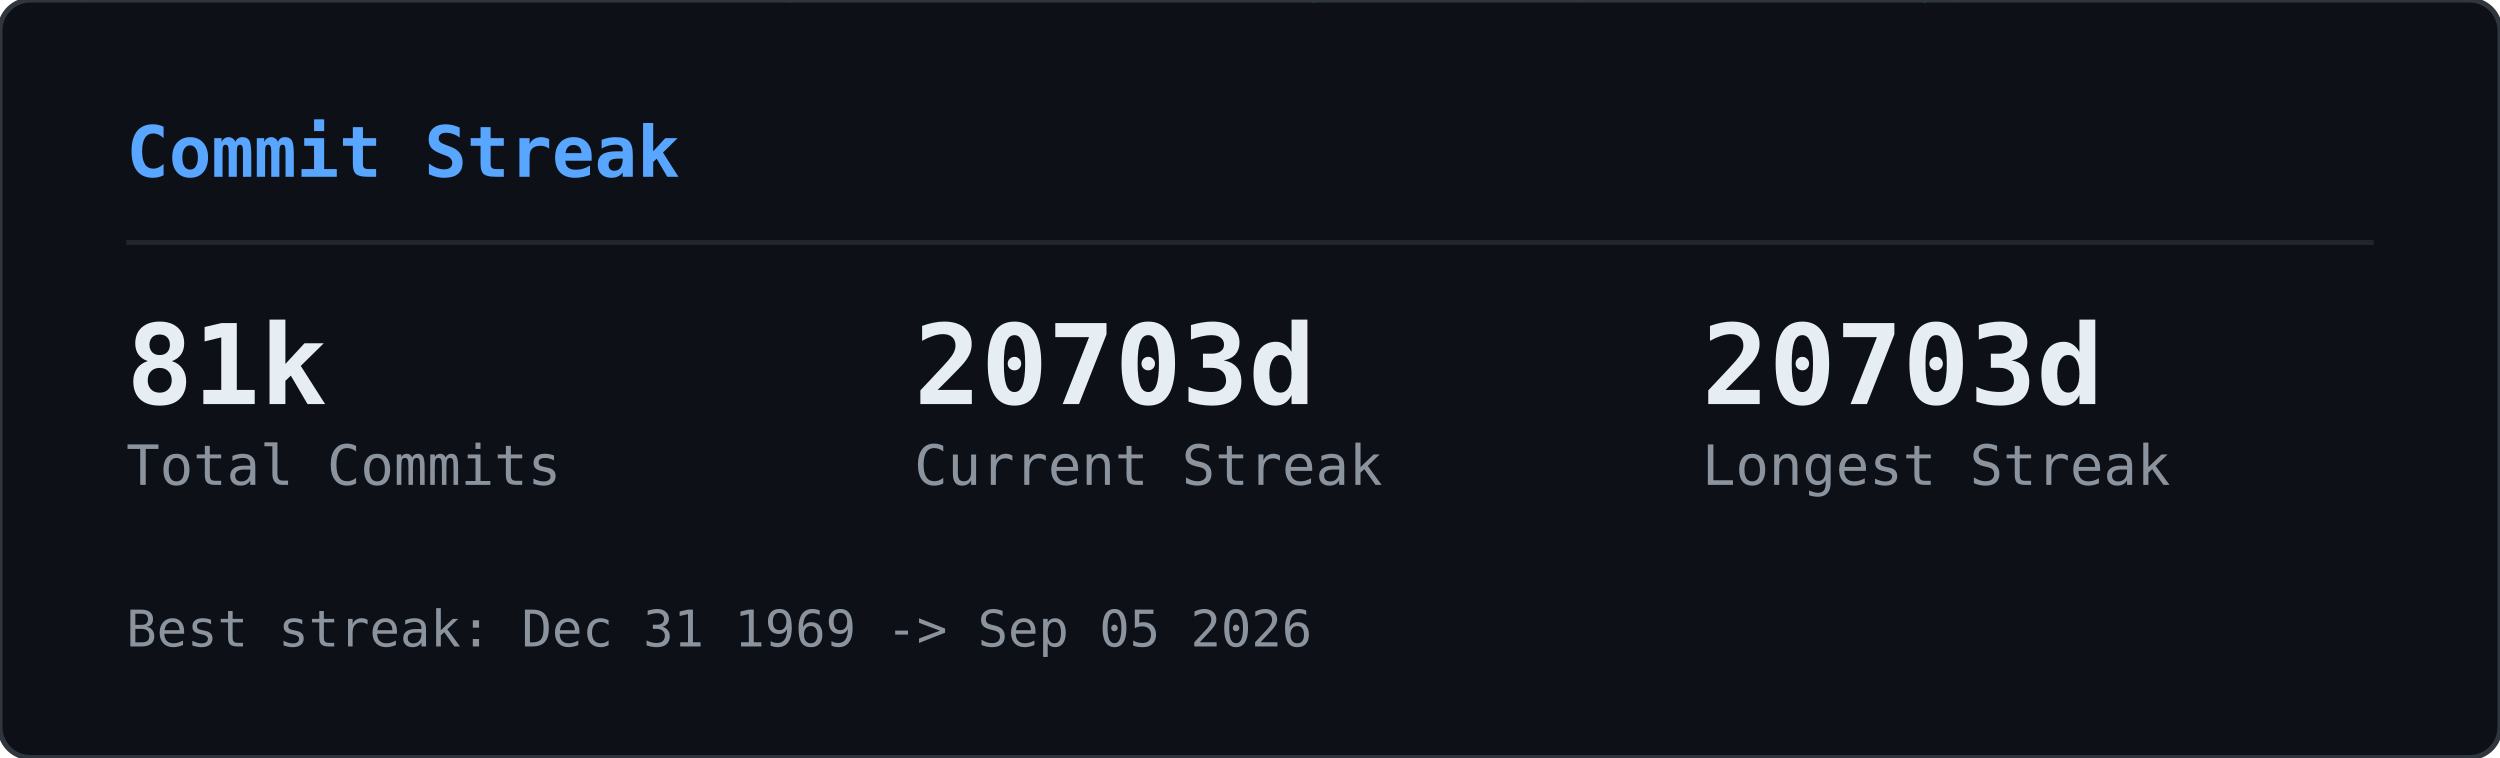
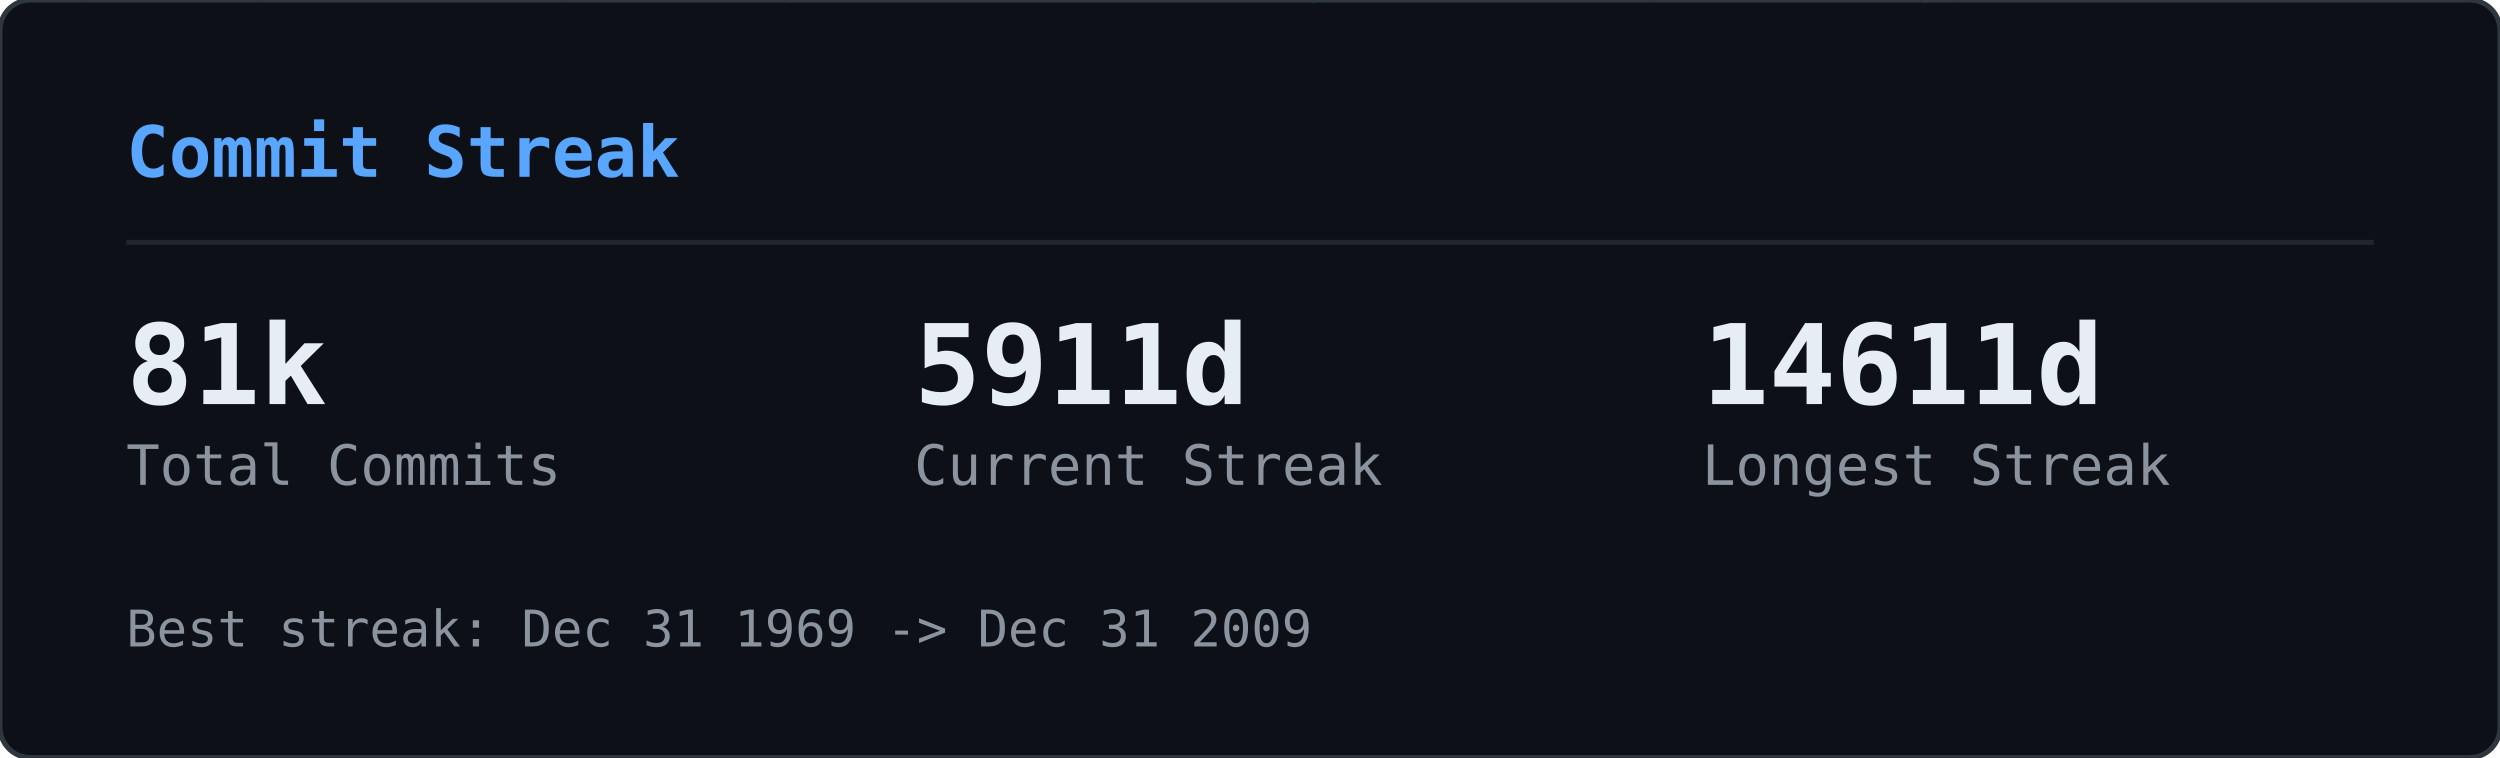
<svg xmlns="http://www.w3.org/2000/svg" width="495" height="150" viewBox="0 0 495 150">
  <defs>
    <clipPath id="gcs-clip">
      <rect width="495" height="150" rx="6" />
    </clipPath>
  </defs>
  <rect width="495" height="150" rx="6" fill="#0d1117" />
  <g clip-path="url(#gcs-clip)">
    <g opacity="0.22">
      <style>@keyframes gcs0{from{transform:translateY(-74px)}to{transform:translateY(164px)}}@keyframes gcs1{from{transform:translateY(-46px)}to{transform:translateY(164px)}}@keyframes gcs2{from{transform:translateY(-46px)}to{transform:translateY(164px)}}@keyframes gcs3{from{transform:translateY(-46px)}to{transform:translateY(164px)}}@keyframes gcs4{from{transform:translateY(-46px)}to{transform:translateY(164px)}}@keyframes gcs5{from{transform:translateY(-46px)}to{transform:translateY(164px)}}@keyframes gcs6{from{transform:translateY(-46px)}to{transform:translateY(164px)}}@keyframes gcs7{from{transform:translateY(-46px)}to{transform:translateY(164px)}}@keyframes gcs8{from{transform:translateY(-46px)}to{transform:translateY(164px)}}@keyframes gcs9{from{transform:translateY(-46px)}to{transform:translateY(164px)}}@keyframes gcs10{from{transform:translateY(-46px)}to{transform:translateY(164px)}}@keyframes gcs11{from{transform:translateY(-46px)}to{transform:translateY(164px)}}@keyframes gcs12{from{transform:translateY(-46px)}to{transform:translateY(164px)}}@keyframes gcs13{from{transform:translateY(-46px)}to{transform:translateY(164px)}}@keyframes gcs14{from{transform:translateY(-46px)}to{transform:translateY(164px)}}@keyframes gcs15{from{transform:translateY(-46px)}to{transform:translateY(164px)}}@keyframes gcs16{from{transform:translateY(-46px)}to{transform:translateY(164px)}}@keyframes gcs17{from{transform:translateY(-46px)}to{transform:translateY(164px)}}@keyframes gcs18{from{transform:translateY(-46px)}to{transform:translateY(164px)}}@keyframes gcs19{from{transform:translateY(-46px)}to{transform:translateY(164px)}}@keyframes gcs20{from{transform:translateY(-46px)}to{transform:translateY(164px)}}@keyframes gcs21{from{transform:translateY(-46px)}to{transform:translateY(164px)}}@keyframes gcs22{from{transform:translateY(-46px)}to{transform:translateY(164px)}}@keyframes gcs23{from{transform:translateY(-46px)}to{transform:translateY(164px)}}@keyframes gcs24{from{transform:translateY(-46px)}to{transform:translateY(164px)}}@keyframes gcs25{from{transform:translateY(-46px)}to{transform:translateY(164px)}}@keyframes gcs26{from{transform:translateY(-46px)}to{transform:translateY(164px)}}@keyframes gcs27{from{transform:translateY(-46px)}to{transform:translateY(164px)}}@keyframes gcs28{from{transform:translateY(-46px)}to{transform:translateY(164px)}}@keyframes gcs29{from{transform:translateY(-46px)}to{transform:translateY(164px)}}@keyframes gcs30{from{transform:translateY(-46px)}to{transform:translateY(164px)}}@keyframes gcs31{from{transform:translateY(-46px)}to{transform:translateY(164px)}}@keyframes gcs32{from{transform:translateY(-46px)}to{transform:translateY(164px)}}@keyframes gcs33{from{transform:translateY(-46px)}to{transform:translateY(164px)}}@keyframes gcs34{from{transform:translateY(-46px)}to{transform:translateY(164px)}}@keyframes gcs35{from{transform:translateY(-46px)}to{transform:translateY(164px)}}@keyframes gcs36{from{transform:translateY(-46px)}to{transform:translateY(164px)}}@keyframes gcs37{from{transform:translateY(-46px)}to{transform:translateY(164px)}}</style>
      <g style="animation:gcs0 2.57s linear infinite;animation-delay:-1.18s">
        <text x="33" y="0" font-family="monospace" font-size="12" fill="#00ff41">1</text>
        <text x="33" y="-14" font-family="monospace" font-size="12" fill="#00ff41" opacity="0.83">ﾘ</text>
        <text x="33" y="-28" font-family="monospace" font-size="12" fill="#00ff41" opacity="0.67">ﾉ</text>
        <text x="33" y="-42" font-family="monospace" font-size="12" fill="#00ff41" opacity="0.50">ｬ</text>
        <text x="33" y="-56" font-family="monospace" font-size="12" fill="#00ff41" opacity="0.33">ｮ</text>
        <text x="33" y="-70" font-family="monospace" font-size="12" fill="#00ff41" opacity="0.17">ﾛ</text>
      </g>
      <g style="animation:gcs1 2.84s linear infinite;animation-delay:-0.49s">
        <text x="154" y="0" font-family="monospace" font-size="12" fill="#00ff41">ｩ</text>
        <text x="154" y="-14" font-family="monospace" font-size="12" fill="#00ff41" opacity="0.75">ﾂ</text>
        <text x="154" y="-28" font-family="monospace" font-size="12" fill="#00ff41" opacity="0.50">7</text>
        <text x="154" y="-42" font-family="monospace" font-size="12" fill="#00ff41" opacity="0.25">ﾜ</text>
      </g>
      <g style="animation:gcs2 2.80s linear infinite;animation-delay:-1.17s">
        <text x="474" y="0" font-family="monospace" font-size="12" fill="#00ff41">6</text>
        <text x="474" y="-14" font-family="monospace" font-size="12" fill="#00ff41" opacity="0.75">ﾅ</text>
        <text x="474" y="-28" font-family="monospace" font-size="12" fill="#00ff41" opacity="0.50">ﾒ</text>
        <text x="474" y="-42" font-family="monospace" font-size="12" fill="#00ff41" opacity="0.25">ｽ</text>
      </g>
      <g style="animation:gcs3 2.60s linear infinite;animation-delay:-0.55s">
        <text x="424" y="0" font-family="monospace" font-size="12" fill="#00ff41">ﾕ</text>
        <text x="424" y="-14" font-family="monospace" font-size="12" fill="#00ff41" opacity="0.75">ﾝ</text>
        <text x="424" y="-28" font-family="monospace" font-size="12" fill="#00ff41" opacity="0.50">ｺ</text>
        <text x="424" y="-42" font-family="monospace" font-size="12" fill="#00ff41" opacity="0.25">ﾐ</text>
      </g>
      <g style="animation:gcs4 2.95s linear infinite;animation-delay:-1.59s">
        <text x="368" y="0" font-family="monospace" font-size="12" fill="#00ff41">ﾐ</text>
        <text x="368" y="-14" font-family="monospace" font-size="12" fill="#00ff41" opacity="0.75">ﾏ</text>
        <text x="368" y="-28" font-family="monospace" font-size="12" fill="#00ff41" opacity="0.50">ﾕ</text>
        <text x="368" y="-42" font-family="monospace" font-size="12" fill="#00ff41" opacity="0.25">ﾖ</text>
      </g>
      <g style="animation:gcs5 2.99s linear infinite;animation-delay:-2.87s">
        <text x="314" y="0" font-family="monospace" font-size="12" fill="#00ff41">ﾄ</text>
        <text x="314" y="-14" font-family="monospace" font-size="12" fill="#00ff41" opacity="0.75">ｬ</text>
        <text x="314" y="-28" font-family="monospace" font-size="12" fill="#00ff41" opacity="0.50">ｲ</text>
        <text x="314" y="-42" font-family="monospace" font-size="12" fill="#00ff41" opacity="0.25">ﾆ</text>
      </g>
      <g style="animation:gcs6 2.12s linear infinite;animation-delay:-1.64s">
        <text x="264" y="0" font-family="monospace" font-size="12" fill="#00ff41">ﾉ</text>
        <text x="264" y="-14" font-family="monospace" font-size="12" fill="#00ff41" opacity="0.75">ﾛ</text>
        <text x="264" y="-28" font-family="monospace" font-size="12" fill="#00ff41" opacity="0.50">ﾍ</text>
        <text x="264" y="-42" font-family="monospace" font-size="12" fill="#00ff41" opacity="0.25">ﾂ</text>
      </g>
      <g style="animation:gcs7 1.83s linear infinite;animation-delay:-1.83s">
        <text x="110" y="0" font-family="monospace" font-size="12" fill="#00ff41">ｹ</text>
        <text x="110" y="-14" font-family="monospace" font-size="12" fill="#00ff41" opacity="0.75">4</text>
        <text x="110" y="-28" font-family="monospace" font-size="12" fill="#00ff41" opacity="0.50">ﾎ</text>
        <text x="110" y="-42" font-family="monospace" font-size="12" fill="#00ff41" opacity="0.25">8</text>
      </g>
      <g style="animation:gcs8 3.14s linear infinite;animation-delay:-1.12s">
        <text x="324" y="0" font-family="monospace" font-size="12" fill="#00ff41">ｻ</text>
        <text x="324" y="-14" font-family="monospace" font-size="12" fill="#00ff41" opacity="0.75">ﾑ</text>
        <text x="324" y="-28" font-family="monospace" font-size="12" fill="#00ff41" opacity="0.50">ｹ</text>
        <text x="324" y="-42" font-family="monospace" font-size="12" fill="#00ff41" opacity="0.25">3</text>
      </g>
      <g style="animation:gcs9 1.87s linear infinite;animation-delay:-0.51s">
        <text x="11" y="0" font-family="monospace" font-size="12" fill="#00ff41">ｶ</text>
        <text x="11" y="-14" font-family="monospace" font-size="12" fill="#00ff41" opacity="0.75">9</text>
        <text x="11" y="-28" font-family="monospace" font-size="12" fill="#00ff41" opacity="0.50">ﾋ</text>
        <text x="11" y="-42" font-family="monospace" font-size="12" fill="#00ff41" opacity="0.25">ｫ</text>
      </g>
      <g style="animation:gcs10 2.99s linear infinite;animation-delay:-0.08s">
        <text x="211" y="0" font-family="monospace" font-size="12" fill="#00ff41">1</text>
        <text x="211" y="-14" font-family="monospace" font-size="12" fill="#00ff41" opacity="0.75">ｨ</text>
        <text x="211" y="-28" font-family="monospace" font-size="12" fill="#00ff41" opacity="0.50">4</text>
        <text x="211" y="-42" font-family="monospace" font-size="12" fill="#00ff41" opacity="0.25">ﾎ</text>
      </g>
      <g style="animation:gcs11 1.83s linear infinite;animation-delay:-1.08s">
        <text x="351" y="0" font-family="monospace" font-size="12" fill="#00ff41">ｴ</text>
        <text x="351" y="-14" font-family="monospace" font-size="12" fill="#00ff41" opacity="0.75">2</text>
        <text x="351" y="-28" font-family="monospace" font-size="12" fill="#00ff41" opacity="0.50">ﾍ</text>
        <text x="351" y="-42" font-family="monospace" font-size="12" fill="#00ff41" opacity="0.25">ｽ</text>
      </g>
      <g style="animation:gcs12 2.89s linear infinite;animation-delay:-0.34s">
        <text x="398" y="0" font-family="monospace" font-size="12" fill="#00ff41">0</text>
        <text x="398" y="-14" font-family="monospace" font-size="12" fill="#00ff41" opacity="0.75">ｿ</text>
        <text x="398" y="-28" font-family="monospace" font-size="12" fill="#00ff41" opacity="0.50">ｬ</text>
        <text x="398" y="-42" font-family="monospace" font-size="12" fill="#00ff41" opacity="0.25">ｸ</text>
      </g>
      <g style="animation:gcs13 2.25s linear infinite;animation-delay:-0.66s">
        <text x="210" y="0" font-family="monospace" font-size="12" fill="#00ff41">ｾ</text>
        <text x="210" y="-14" font-family="monospace" font-size="12" fill="#00ff41" opacity="0.75">ｻ</text>
        <text x="210" y="-28" font-family="monospace" font-size="12" fill="#00ff41" opacity="0.50">ﾅ</text>
        <text x="210" y="-42" font-family="monospace" font-size="12" fill="#00ff41" opacity="0.25">ｫ</text>
      </g>
      <g style="animation:gcs14 3.03s linear infinite;animation-delay:-0.25s">
        <text x="49" y="0" font-family="monospace" font-size="12" fill="#00ff41">ｸ</text>
        <text x="49" y="-14" font-family="monospace" font-size="12" fill="#00ff41" opacity="0.75">2</text>
        <text x="49" y="-28" font-family="monospace" font-size="12" fill="#00ff41" opacity="0.50">1</text>
        <text x="49" y="-42" font-family="monospace" font-size="12" fill="#00ff41" opacity="0.25">ｶ</text>
      </g>
      <g style="animation:gcs15 1.65s linear infinite;animation-delay:-0.75s">
        <text x="147" y="0" font-family="monospace" font-size="12" fill="#00ff41">2</text>
        <text x="147" y="-14" font-family="monospace" font-size="12" fill="#00ff41" opacity="0.75">ﾙ</text>
        <text x="147" y="-28" font-family="monospace" font-size="12" fill="#00ff41" opacity="0.50">ｫ</text>
        <text x="147" y="-42" font-family="monospace" font-size="12" fill="#00ff41" opacity="0.25">ｱ</text>
      </g>
      <g style="animation:gcs16 1.60s linear infinite;animation-delay:-0.63s">
        <text x="379" y="0" font-family="monospace" font-size="12" fill="#00ff41">ｯ</text>
        <text x="379" y="-14" font-family="monospace" font-size="12" fill="#00ff41" opacity="0.75">0</text>
        <text x="379" y="-28" font-family="monospace" font-size="12" fill="#00ff41" opacity="0.50">ｮ</text>
        <text x="379" y="-42" font-family="monospace" font-size="12" fill="#00ff41" opacity="0.25">ﾌ</text>
      </g>
      <g style="animation:gcs17 1.69s linear infinite;animation-delay:-1.07s">
        <text x="351" y="0" font-family="monospace" font-size="12" fill="#00ff41">ﾓ</text>
        <text x="351" y="-14" font-family="monospace" font-size="12" fill="#00ff41" opacity="0.75">ﾛ</text>
        <text x="351" y="-28" font-family="monospace" font-size="12" fill="#00ff41" opacity="0.50">ﾘ</text>
        <text x="351" y="-42" font-family="monospace" font-size="12" fill="#00ff41" opacity="0.25">ｾ</text>
      </g>
      <g style="animation:gcs18 2.46s linear infinite;animation-delay:-2.04s">
        <text x="97" y="0" font-family="monospace" font-size="12" fill="#00ff41">ﾍ</text>
        <text x="97" y="-14" font-family="monospace" font-size="12" fill="#00ff41" opacity="0.75">ﾌ</text>
        <text x="97" y="-28" font-family="monospace" font-size="12" fill="#00ff41" opacity="0.50">ﾆ</text>
        <text x="97" y="-42" font-family="monospace" font-size="12" fill="#00ff41" opacity="0.25">1</text>
      </g>
      <g style="animation:gcs19 1.65s linear infinite;animation-delay:-0.46s">
        <text x="296" y="0" font-family="monospace" font-size="12" fill="#00ff41">ﾝ</text>
        <text x="296" y="-14" font-family="monospace" font-size="12" fill="#00ff41" opacity="0.75">ｩ</text>
        <text x="296" y="-28" font-family="monospace" font-size="12" fill="#00ff41" opacity="0.50">ｯ</text>
        <text x="296" y="-42" font-family="monospace" font-size="12" fill="#00ff41" opacity="0.25">1</text>
      </g>
      <g style="animation:gcs20 2.85s linear infinite;animation-delay:-0.83s">
        <text x="318" y="0" font-family="monospace" font-size="12" fill="#00ff41">ｺ</text>
        <text x="318" y="-14" font-family="monospace" font-size="12" fill="#00ff41" opacity="0.75">ｩ</text>
        <text x="318" y="-28" font-family="monospace" font-size="12" fill="#00ff41" opacity="0.50">ﾎ</text>
        <text x="318" y="-42" font-family="monospace" font-size="12" fill="#00ff41" opacity="0.25">ﾈ</text>
      </g>
      <g style="animation:gcs21 2.28s linear infinite;animation-delay:-2.05s">
        <text x="279" y="0" font-family="monospace" font-size="12" fill="#00ff41">3</text>
        <text x="279" y="-14" font-family="monospace" font-size="12" fill="#00ff41" opacity="0.75">ﾈ</text>
        <text x="279" y="-28" font-family="monospace" font-size="12" fill="#00ff41" opacity="0.50">ｪ</text>
        <text x="279" y="-42" font-family="monospace" font-size="12" fill="#00ff41" opacity="0.25">ｭ</text>
      </g>
      <g style="animation:gcs22 1.99s linear infinite;animation-delay:-1.96s">
        <text x="385" y="0" font-family="monospace" font-size="12" fill="#00ff41">ｿ</text>
        <text x="385" y="-14" font-family="monospace" font-size="12" fill="#00ff41" opacity="0.75">ﾇ</text>
        <text x="385" y="-28" font-family="monospace" font-size="12" fill="#00ff41" opacity="0.50">1</text>
        <text x="385" y="-42" font-family="monospace" font-size="12" fill="#00ff41" opacity="0.25">ｯ</text>
      </g>
      <g style="animation:gcs23 2.49s linear infinite;animation-delay:-1.45s">
        <text x="37" y="0" font-family="monospace" font-size="12" fill="#00ff41">ﾝ</text>
        <text x="37" y="-14" font-family="monospace" font-size="12" fill="#00ff41" opacity="0.75">ﾍ</text>
        <text x="37" y="-28" font-family="monospace" font-size="12" fill="#00ff41" opacity="0.50">ﾄ</text>
        <text x="37" y="-42" font-family="monospace" font-size="12" fill="#00ff41" opacity="0.25">0</text>
      </g>
      <g style="animation:gcs24 2.19s linear infinite;animation-delay:-0.87s">
        <text x="258" y="0" font-family="monospace" font-size="12" fill="#00ff41">ｯ</text>
        <text x="258" y="-14" font-family="monospace" font-size="12" fill="#00ff41" opacity="0.75">ﾆ</text>
        <text x="258" y="-28" font-family="monospace" font-size="12" fill="#00ff41" opacity="0.50">ｱ</text>
        <text x="258" y="-42" font-family="monospace" font-size="12" fill="#00ff41" opacity="0.25">ﾅ</text>
      </g>
      <g style="animation:gcs25 1.93s linear infinite;animation-delay:-0.80s">
        <text x="190" y="0" font-family="monospace" font-size="12" fill="#00ff41">3</text>
        <text x="190" y="-14" font-family="monospace" font-size="12" fill="#00ff41" opacity="0.75">2</text>
        <text x="190" y="-28" font-family="monospace" font-size="12" fill="#00ff41" opacity="0.50">ﾃ</text>
        <text x="190" y="-42" font-family="monospace" font-size="12" fill="#00ff41" opacity="0.25">ﾛ</text>
      </g>
      <g style="animation:gcs26 1.59s linear infinite;animation-delay:-0.11s">
        <text x="137" y="0" font-family="monospace" font-size="12" fill="#00ff41">ﾋ</text>
        <text x="137" y="-14" font-family="monospace" font-size="12" fill="#00ff41" opacity="0.75">ﾗ</text>
        <text x="137" y="-28" font-family="monospace" font-size="12" fill="#00ff41" opacity="0.50">3</text>
        <text x="137" y="-42" font-family="monospace" font-size="12" fill="#00ff41" opacity="0.25">ﾉ</text>
      </g>
      <g style="animation:gcs27 2.57s linear infinite;animation-delay:-0.53s">
        <text x="112" y="0" font-family="monospace" font-size="12" fill="#00ff41">0</text>
        <text x="112" y="-14" font-family="monospace" font-size="12" fill="#00ff41" opacity="0.75">ｨ</text>
        <text x="112" y="-28" font-family="monospace" font-size="12" fill="#00ff41" opacity="0.50">ﾔ</text>
        <text x="112" y="-42" font-family="monospace" font-size="12" fill="#00ff41" opacity="0.25">1</text>
      </g>
      <g style="animation:gcs28 2.61s linear infinite;animation-delay:-0.96s">
        <text x="53" y="0" font-family="monospace" font-size="12" fill="#00ff41">ﾑ</text>
        <text x="53" y="-14" font-family="monospace" font-size="12" fill="#00ff41" opacity="0.75">ﾜ</text>
        <text x="53" y="-28" font-family="monospace" font-size="12" fill="#00ff41" opacity="0.50">ﾏ</text>
        <text x="53" y="-42" font-family="monospace" font-size="12" fill="#00ff41" opacity="0.25">ｱ</text>
      </g>
      <g style="animation:gcs29 2.85s linear infinite;animation-delay:-0.85s">
        <text x="332" y="0" font-family="monospace" font-size="12" fill="#00ff41">8</text>
        <text x="332" y="-14" font-family="monospace" font-size="12" fill="#00ff41" opacity="0.75">ﾃ</text>
        <text x="332" y="-28" font-family="monospace" font-size="12" fill="#00ff41" opacity="0.50">ﾙ</text>
        <text x="332" y="-42" font-family="monospace" font-size="12" fill="#00ff41" opacity="0.25">ﾔ</text>
      </g>
      <g style="animation:gcs30 2.45s linear infinite;animation-delay:-1.08s">
        <text x="131" y="0" font-family="monospace" font-size="12" fill="#00ff41">ﾖ</text>
        <text x="131" y="-14" font-family="monospace" font-size="12" fill="#00ff41" opacity="0.75">ﾍ</text>
        <text x="131" y="-28" font-family="monospace" font-size="12" fill="#00ff41" opacity="0.50">1</text>
        <text x="131" y="-42" font-family="monospace" font-size="12" fill="#00ff41" opacity="0.25">ｮ</text>
      </g>
      <g style="animation:gcs31 2.13s linear infinite;animation-delay:-1.75s">
        <text x="293" y="0" font-family="monospace" font-size="12" fill="#00ff41">1</text>
        <text x="293" y="-14" font-family="monospace" font-size="12" fill="#00ff41" opacity="0.75">ﾌ</text>
        <text x="293" y="-28" font-family="monospace" font-size="12" fill="#00ff41" opacity="0.50">ｬ</text>
        <text x="293" y="-42" font-family="monospace" font-size="12" fill="#00ff41" opacity="0.25">ｸ</text>
      </g>
      <g style="animation:gcs32 2.38s linear infinite;animation-delay:-1.48s">
        <text x="170" y="0" font-family="monospace" font-size="12" fill="#00ff41">ｼ</text>
        <text x="170" y="-14" font-family="monospace" font-size="12" fill="#00ff41" opacity="0.75">4</text>
        <text x="170" y="-28" font-family="monospace" font-size="12" fill="#00ff41" opacity="0.50">ﾂ</text>
        <text x="170" y="-42" font-family="monospace" font-size="12" fill="#00ff41" opacity="0.25">ｯ</text>
      </g>
      <g style="animation:gcs33 2.26s linear infinite;animation-delay:-1.70s">
        <text x="154" y="0" font-family="monospace" font-size="12" fill="#00ff41">ﾂ</text>
        <text x="154" y="-14" font-family="monospace" font-size="12" fill="#00ff41" opacity="0.75">ﾘ</text>
        <text x="154" y="-28" font-family="monospace" font-size="12" fill="#00ff41" opacity="0.50">3</text>
        <text x="154" y="-42" font-family="monospace" font-size="12" fill="#00ff41" opacity="0.25">ｾ</text>
      </g>
      <g style="animation:gcs34 2.37s linear infinite;animation-delay:-0.24s">
        <text x="14" y="0" font-family="monospace" font-size="12" fill="#00ff41">ｦ</text>
        <text x="14" y="-14" font-family="monospace" font-size="12" fill="#00ff41" opacity="0.75">ｲ</text>
        <text x="14" y="-28" font-family="monospace" font-size="12" fill="#00ff41" opacity="0.50">ﾃ</text>
        <text x="14" y="-42" font-family="monospace" font-size="12" fill="#00ff41" opacity="0.25">ﾕ</text>
      </g>
      <g style="animation:gcs35 1.57s linear infinite;animation-delay:-1.38s">
        <text x="415" y="0" font-family="monospace" font-size="12" fill="#00ff41">ｵ</text>
        <text x="415" y="-14" font-family="monospace" font-size="12" fill="#00ff41" opacity="0.75">4</text>
        <text x="415" y="-28" font-family="monospace" font-size="12" fill="#00ff41" opacity="0.50">ｯ</text>
        <text x="415" y="-42" font-family="monospace" font-size="12" fill="#00ff41" opacity="0.25">ｸ</text>
      </g>
      <g style="animation:gcs36 1.62s linear infinite;animation-delay:-0.30s">
        <text x="311" y="0" font-family="monospace" font-size="12" fill="#00ff41">ｧ</text>
        <text x="311" y="-14" font-family="monospace" font-size="12" fill="#00ff41" opacity="0.75">ﾜ</text>
        <text x="311" y="-28" font-family="monospace" font-size="12" fill="#00ff41" opacity="0.50">ﾎ</text>
        <text x="311" y="-42" font-family="monospace" font-size="12" fill="#00ff41" opacity="0.25">ｯ</text>
      </g>
      <g style="animation:gcs37 3.03s linear infinite;animation-delay:-1.74s">
        <text x="385" y="0" font-family="monospace" font-size="12" fill="#00ff41">ｦ</text>
        <text x="385" y="-14" font-family="monospace" font-size="12" fill="#00ff41" opacity="0.75">ｯ</text>
        <text x="385" y="-28" font-family="monospace" font-size="12" fill="#00ff41" opacity="0.50">ｳ</text>
        <text x="385" y="-42" font-family="monospace" font-size="12" fill="#00ff41" opacity="0.25">7</text>
      </g>
    </g>
  </g>
  <rect width="495" height="150" rx="6" fill="none" stroke="#30363d" stroke-width="1" />
  <text x="25" y="35" font-family="monospace" font-size="14" font-weight="600" fill="#58a6ff">Commit Streak</text>
  <line x1="25" y1="48" x2="470" y2="48" stroke="#21262d" stroke-width="1" />
  <text x="25" y="80" font-family="monospace" font-size="22" font-weight="700" fill="#e6edf3">81k</text>
  <text x="25" y="96" font-family="monospace" font-size="11" fill="#8b949e">Total Commits</text>
-   <text x="181" y="80" font-family="monospace" font-size="22" font-weight="700" fill="#e6edf3">20703d</text>
+   <text x="181" y="80" font-family="monospace" font-size="22" font-weight="700" fill="#e6edf3">5911d</text>
  <text x="181" y="96" font-family="monospace" font-size="11" fill="#8b949e">Current Streak</text>
-   <text x="337" y="80" font-family="monospace" font-size="22" font-weight="700" fill="#e6edf3">20703d</text>
+   <text x="337" y="80" font-family="monospace" font-size="22" font-weight="700" fill="#e6edf3">14611d</text>
  <text x="337" y="96" font-family="monospace" font-size="11" fill="#8b949e">Longest Streak</text>
-   <text x="25" y="128" font-family="monospace" font-size="10" fill="#8b949e">Best streak: Dec 31 1969 -&gt; Sep 05 2026</text>
+   <text x="25" y="128" font-family="monospace" font-size="10" fill="#8b949e">Best streak: Dec 31 1969 -&gt; Dec 31 2009</text>
</svg>
